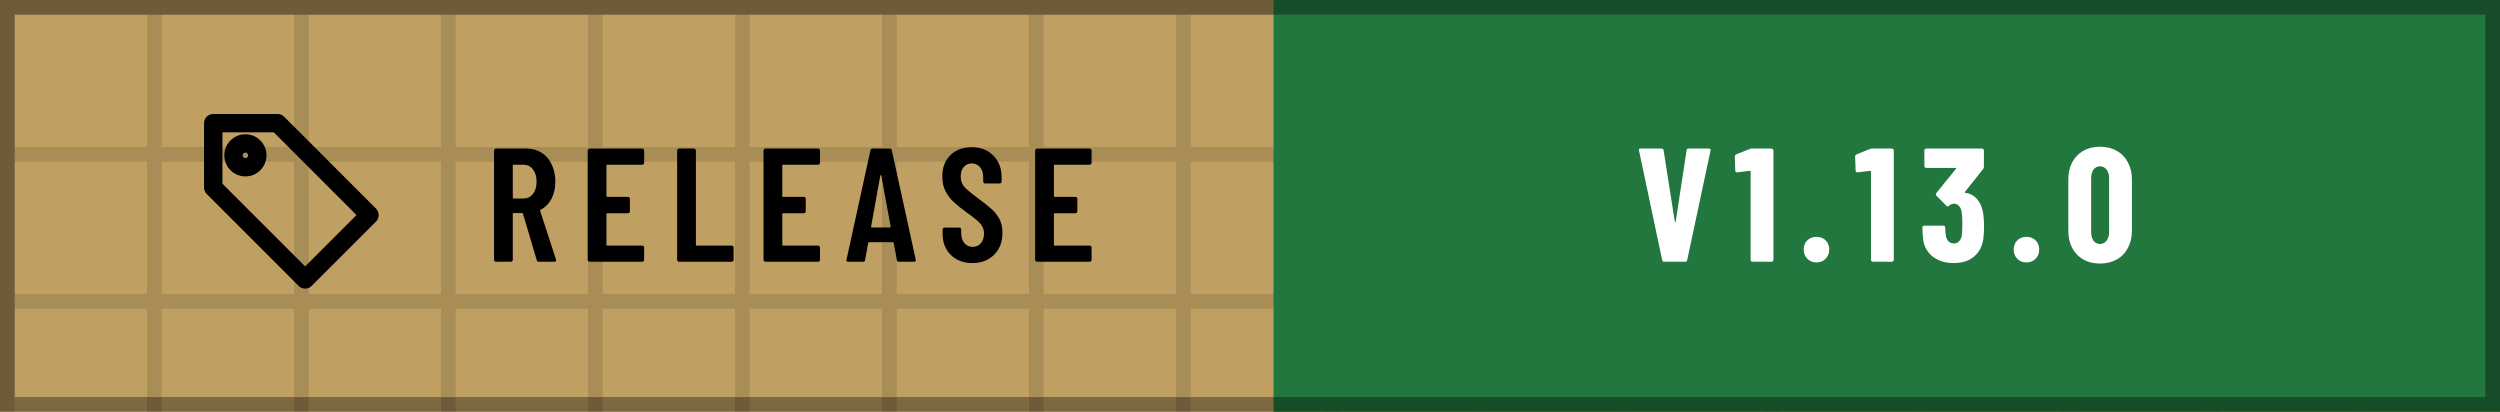
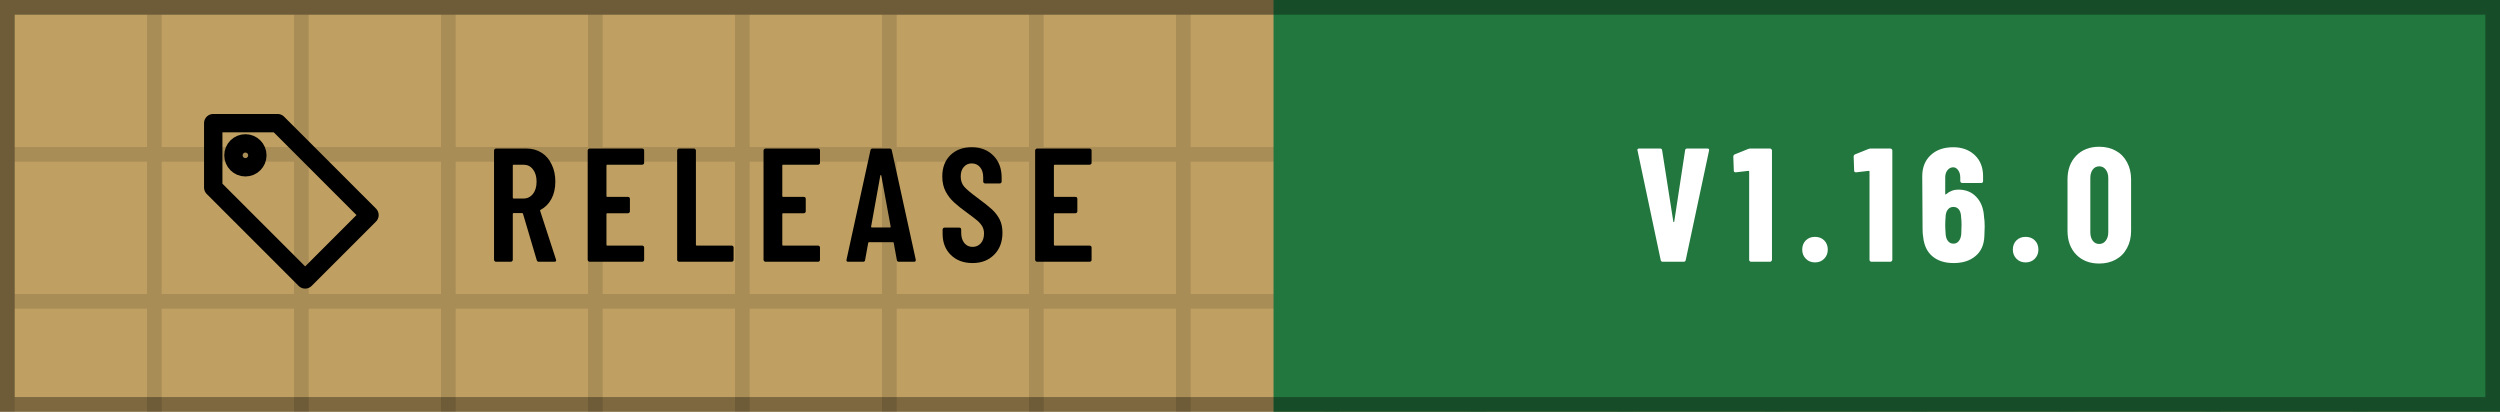
- <svg xmlns="http://www.w3.org/2000/svg" width="170" height="28" viewBox="0 0 170 28" role="img" aria-label="Release: v1.13.0">
+ <svg xmlns="http://www.w3.org/2000/svg" width="170" height="28" viewBox="0 0 170 28" role="img" aria-label="Release: v1.16.0">
  <defs>
-     <pattern id="pb48409" width="10" height="10" patternUnits="userSpaceOnUse">
+     <pattern id="p67bb88" width="10" height="10" patternUnits="userSpaceOnUse">
      <path d="M10 .5H.5V10" fill="none" stroke="#000000" stroke-opacity=".12" />
    </pattern>
-     <path id="m65-b48409" d="M325 11 306 116Q306 121 300 121H154Q148 121 148 116L129 11Q128 0 116 0H25Q11 0 14 13L162 689Q164 700 175 700H281Q292 700 294 689L442 13V9Q442 0 431 0H338Q326 0 325 11ZM171 212H282Q288 212 287 217L229 533Q228 536 226 536Q224 536 223 533L166 217Q165 212 171 212Z" />
-     <path id="m69-b48409" d="M391 600H175Q170 600 170 595V406Q170 401 175 401H303Q308 401 312 398Q315 394 315 389V312Q315 307 312 304Q308 300 303 300H175Q170 300 170 295V105Q170 100 175 100H391Q396 100 400 96Q403 93 403 88V12Q403 7 400 4Q396 0 391 0H66Q61 0 58 4Q54 7 54 12V688Q54 693 58 696Q61 700 66 700H391Q396 700 400 696Q403 693 403 688V612Q403 607 400 604Q396 600 391 600Z" />
-     <path id="m76-b48409" d="M54 12V688Q54 693 58 696Q61 700 66 700H158Q163 700 166 696Q170 693 170 688V105Q170 100 175 100H391Q396 100 400 96Q403 93 403 88V12Q403 7 400 4Q396 0 391 0H66Q61 0 58 4Q54 7 54 12Z" />
-     <path id="m82-b48409" d="M318 10 233 297Q231 301 228 301H175Q170 301 170 296V12Q170 7 166 4Q163 0 158 0H66Q61 0 58 4Q54 7 54 12V688Q54 693 58 696Q61 700 66 700H254Q307 700 348 674Q388 649 410 602Q433 556 433 496Q433 434 409 389Q385 344 342 321Q338 320 339 315L437 14Q438 12 438 9Q438 0 427 0H331Q321 0 318 10ZM170 595V396Q170 391 175 391H236Q272 391 294 419Q317 447 317 495Q317 543 294 572Q272 600 236 600H175Q170 600 170 595Z" />
-     <path id="m83-b48409" d="M34 173V199Q34 204 38 208Q41 211 46 211H137Q142 211 146 208Q149 204 149 199V179Q149 140 168 116Q188 92 219 92Q250 92 270 114Q290 137 290 174Q290 200 279 219Q268 238 248 255Q228 272 184 304Q134 340 104 368Q73 396 52 436Q32 475 32 527Q32 610 82 659Q132 708 214 708Q297 708 348 656Q399 605 399 520V496Q399 491 396 488Q392 484 387 484H297Q292 484 288 488Q285 491 285 496V522Q285 561 266 584Q246 608 214 608Q184 608 165 586Q146 565 146 527Q146 491 166 466Q187 441 247 397Q308 352 339 324Q370 295 387 261Q404 227 404 180Q404 95 353 44Q302 -8 219 -8Q136 -8 85 42Q34 92 34 173Z" />
-     <path id="n46-b48409" d="M33 75Q33 110 55 132Q77 154 112 154Q147 154 169 132Q191 110 191 75Q191 41 168 18Q146 -4 112 -4Q78 -4 56 18Q33 41 33 75Z" />
-     <path id="n48-b48409" d="M30 191V509Q30 600 84 656Q138 711 226 711Q284 711 329 686Q374 661 398 615Q423 569 423 509V191Q423 131 398 85Q374 39 329 14Q284 -11 226 -11Q138 -11 84 44Q30 100 30 191ZM282 183V517Q282 550 266 570Q251 590 226 590Q201 590 186 570Q171 550 171 517V183Q171 150 186 130Q201 110 226 110Q251 110 266 130Q282 150 282 183Z" />
-     <path id="n49-b48409" d="M115 700H236Q241 700 244 696Q248 693 248 688V12Q248 7 244 4Q241 0 236 0H119Q114 0 110 4Q107 7 107 12V558Q107 562 102 562L25 553H23Q12 553 12 564L9 650Q9 660 18 664L100 697Q108 700 115 700Z" />
-     <path id="n51-b48409" d="M404 222Q404 178 400 147Q392 75 344 34Q297 -8 217 -8Q134 -8 82 36Q30 80 26 153Q23 180 23 211Q23 223 35 223H152Q164 223 164 211Q164 188 167 168Q170 142 183 128Q196 113 217 113Q237 113 250 127Q263 141 267 165Q270 200 270 237Q270 284 265 311Q261 334 248 346Q236 359 217 359Q202 359 187 346Q181 342 179 342Q175 342 170 347L110 408Q106 412 106 417Q106 421 109 425L230 574Q232 576 231 578Q230 580 227 580H47Q42 580 38 584Q35 587 35 592V688Q35 693 38 696Q42 700 47 700H391Q396 700 400 696Q403 693 403 688V588Q403 580 398 573L286 432Q285 430 285 428Q285 426 287 426Q331 422 362 386Q392 350 399 296Q404 258 404 222Z" />
-     <path id="n86-b48409" d="M166 11 23 687 22 691Q22 700 33 700H162Q174 700 175 689L244 249Q245 245 247 245Q249 245 250 249L317 689Q318 700 330 700H455Q468 700 465 687L321 11Q319 0 308 0H179Q168 0 166 11Z" />
+     <path id="m65-67bb88" d="M325 11 306 116Q306 121 300 121H154Q148 121 148 116L129 11Q128 0 116 0H25Q11 0 14 13L162 689Q164 700 175 700H281Q292 700 294 689L442 13V9Q442 0 431 0H338Q326 0 325 11ZM171 212H282Q288 212 287 217L229 533Q228 536 226 536Q224 536 223 533L166 217Q165 212 171 212Z" />
+     <path id="m69-67bb88" d="M391 600H175Q170 600 170 595V406Q170 401 175 401H303Q308 401 312 398Q315 394 315 389V312Q315 307 312 304Q308 300 303 300H175Q170 300 170 295V105Q170 100 175 100H391Q396 100 400 96Q403 93 403 88V12Q403 7 400 4Q396 0 391 0H66Q61 0 58 4Q54 7 54 12V688Q54 693 58 696Q61 700 66 700H391Q396 700 400 696Q403 693 403 688V612Q403 607 400 604Q396 600 391 600Z" />
+     <path id="m76-67bb88" d="M54 12V688Q54 693 58 696Q61 700 66 700H158Q163 700 166 696Q170 693 170 688V105Q170 100 175 100H391Q396 100 400 96Q403 93 403 88V12Q403 7 400 4Q396 0 391 0H66Q61 0 58 4Q54 7 54 12Z" />
+     <path id="m82-67bb88" d="M318 10 233 297Q231 301 228 301H175Q170 301 170 296V12Q170 7 166 4Q163 0 158 0H66Q61 0 58 4Q54 7 54 12V688Q54 693 58 696Q61 700 66 700H254Q307 700 348 674Q388 649 410 602Q433 556 433 496Q433 434 409 389Q385 344 342 321Q338 320 339 315L437 14Q438 12 438 9Q438 0 427 0H331Q321 0 318 10ZM170 595V396Q170 391 175 391H236Q272 391 294 419Q317 447 317 495Q317 543 294 572Q272 600 236 600H175Q170 600 170 595Z" />
+     <path id="m83-67bb88" d="M34 173V199Q34 204 38 208Q41 211 46 211H137Q142 211 146 208Q149 204 149 199V179Q149 140 168 116Q188 92 219 92Q250 92 270 114Q290 137 290 174Q290 200 279 219Q268 238 248 255Q228 272 184 304Q134 340 104 368Q73 396 52 436Q32 475 32 527Q32 610 82 659Q132 708 214 708Q297 708 348 656Q399 605 399 520V496Q399 491 396 488Q392 484 387 484H297Q292 484 288 488Q285 491 285 496V522Q285 561 266 584Q246 608 214 608Q184 608 165 586Q146 565 146 527Q146 491 166 466Q187 441 247 397Q308 352 339 324Q370 295 387 261Q404 227 404 180Q404 95 353 44Q302 -8 219 -8Q136 -8 85 42Q34 92 34 173Z" />
+     <path id="n46-67bb88" d="M33 75Q33 110 55 132Q77 154 112 154Q147 154 169 132Q191 110 191 75Q191 41 168 18Q146 -4 112 -4Q78 -4 56 18Q33 41 33 75Z" />
+     <path id="n48-67bb88" d="M30 191V509Q30 600 84 656Q138 711 226 711Q284 711 329 686Q374 661 398 615Q423 569 423 509V191Q423 131 398 85Q374 39 329 14Q284 -11 226 -11Q138 -11 84 44Q30 100 30 191ZM282 183V517Q282 550 266 570Q251 590 226 590Q201 590 186 570Q171 550 171 517V183Q171 150 186 130Q201 110 226 110Q251 110 266 130Q282 150 282 183Z" />
+     <path id="n49-67bb88" d="M115 700H236Q241 700 244 696Q248 693 248 688V12Q248 7 244 4Q241 0 236 0H119Q114 0 110 4Q107 7 107 12V558Q107 562 102 562L25 553H23Q12 553 12 564L9 650Q9 660 18 664L100 697Q108 700 115 700Z" />
+     <path id="n54-67bb88" d="M417 218Q417 196 415 158Q412 79 361 36Q310 -8 225 -8Q145 -8 96 32Q46 72 37 151Q33 172 33 206L31 529Q31 611 84 660Q136 708 223 708Q304 708 356 659Q407 610 407 529V499Q407 494 404 490Q400 487 395 487H278Q273 487 270 490Q266 494 266 499V521Q266 548 253 566Q240 584 223 584Q201 584 187 566Q173 549 173 521V420Q173 417 175 416Q177 416 179 418Q212 446 254 446Q324 446 366 400Q409 354 413 277Q417 253 417 218ZM274 228Q274 255 270 290Q267 313 255 326Q243 339 224 339Q204 339 192 326Q179 312 176 288Q173 249 173 228Q173 204 176 166Q179 140 192 126Q204 112 224 112Q244 112 256 127Q269 142 272 169Q274 217 274 228Z" />
+     <path id="n86-67bb88" d="M166 11 23 687 22 691Q22 700 33 700H162Q174 700 175 689L244 249Q245 245 247 245Q249 245 250 249L317 689Q318 700 330 700H455Q468 700 465 687L321 11Q319 0 308 0H179Q168 0 166 11Z" />
  </defs>
  <rect width="170" height="28" fill="#C0A062" />
-   <rect width="170" height="28" fill="url(#pb48409)" />
+   <rect width="170" height="28" fill="url(#p67bb88)" />
  <path d="M86.6 0H170V28H86.6Z" fill="#22773E" />
  <g transform="translate(12 6.5) scale(0.625)" fill="none" stroke="#000000" stroke-width="2" stroke-linecap="round" stroke-linejoin="round">
    <path d="M11 3H4v7l10 10 7-7z" />
    <circle cx="7.5" cy="6.5" r="1.3" />
  </g>
  <g transform="translate(33 17.8) scale(0.011 -0.011)" fill="#000000">
-     <use href="#m82-b48409" x="0" />
-     <use href="#m69-b48409" x="579" />
-     <use href="#m76-b48409" x="1132" />
-     <use href="#m69-b48409" x="1666" />
-     <use href="#m65-b48409" x="2219" />
-     <use href="#m83-b48409" x="2793" />
-     <use href="#m69-b48409" x="3345" />
+     <use href="#m82-67bb88" x="0" />
+     <use href="#m69-67bb88" x="579" />
+     <use href="#m76-67bb88" x="1132" />
+     <use href="#m69-67bb88" x="1666" />
+     <use href="#m65-67bb88" x="2219" />
+     <use href="#m83-67bb88" x="2793" />
+     <use href="#m69-67bb88" x="3345" />
  </g>
-   <g transform="translate(111.2 17.8) scale(0.011 -0.011)" fill="#FFFFFF">
-     <use href="#n86-b48409" x="0" />
-     <use href="#n49-b48409" x="606" />
-     <use href="#n46-b48409" x="1008" />
-     <use href="#n49-b48409" x="1350" />
-     <use href="#n51-b48409" x="1752" />
-     <use href="#n46-b48409" x="2306" />
-     <use href="#n48-b48409" x="2647" />
+   <g transform="translate(111.1 17.8) scale(0.011 -0.011)" fill="#FFFFFF">
+     <use href="#n86-67bb88" x="0" />
+     <use href="#n49-67bb88" x="606" />
+     <use href="#n46-67bb88" x="1008" />
+     <use href="#n49-67bb88" x="1350" />
+     <use href="#n54-67bb88" x="1752" />
+     <use href="#n46-67bb88" x="2310" />
+     <use href="#n48-67bb88" x="2651" />
  </g>
  <rect x=".5" y=".5" width="169" height="27" fill="none" stroke="#000000" stroke-opacity=".35" />
</svg>
